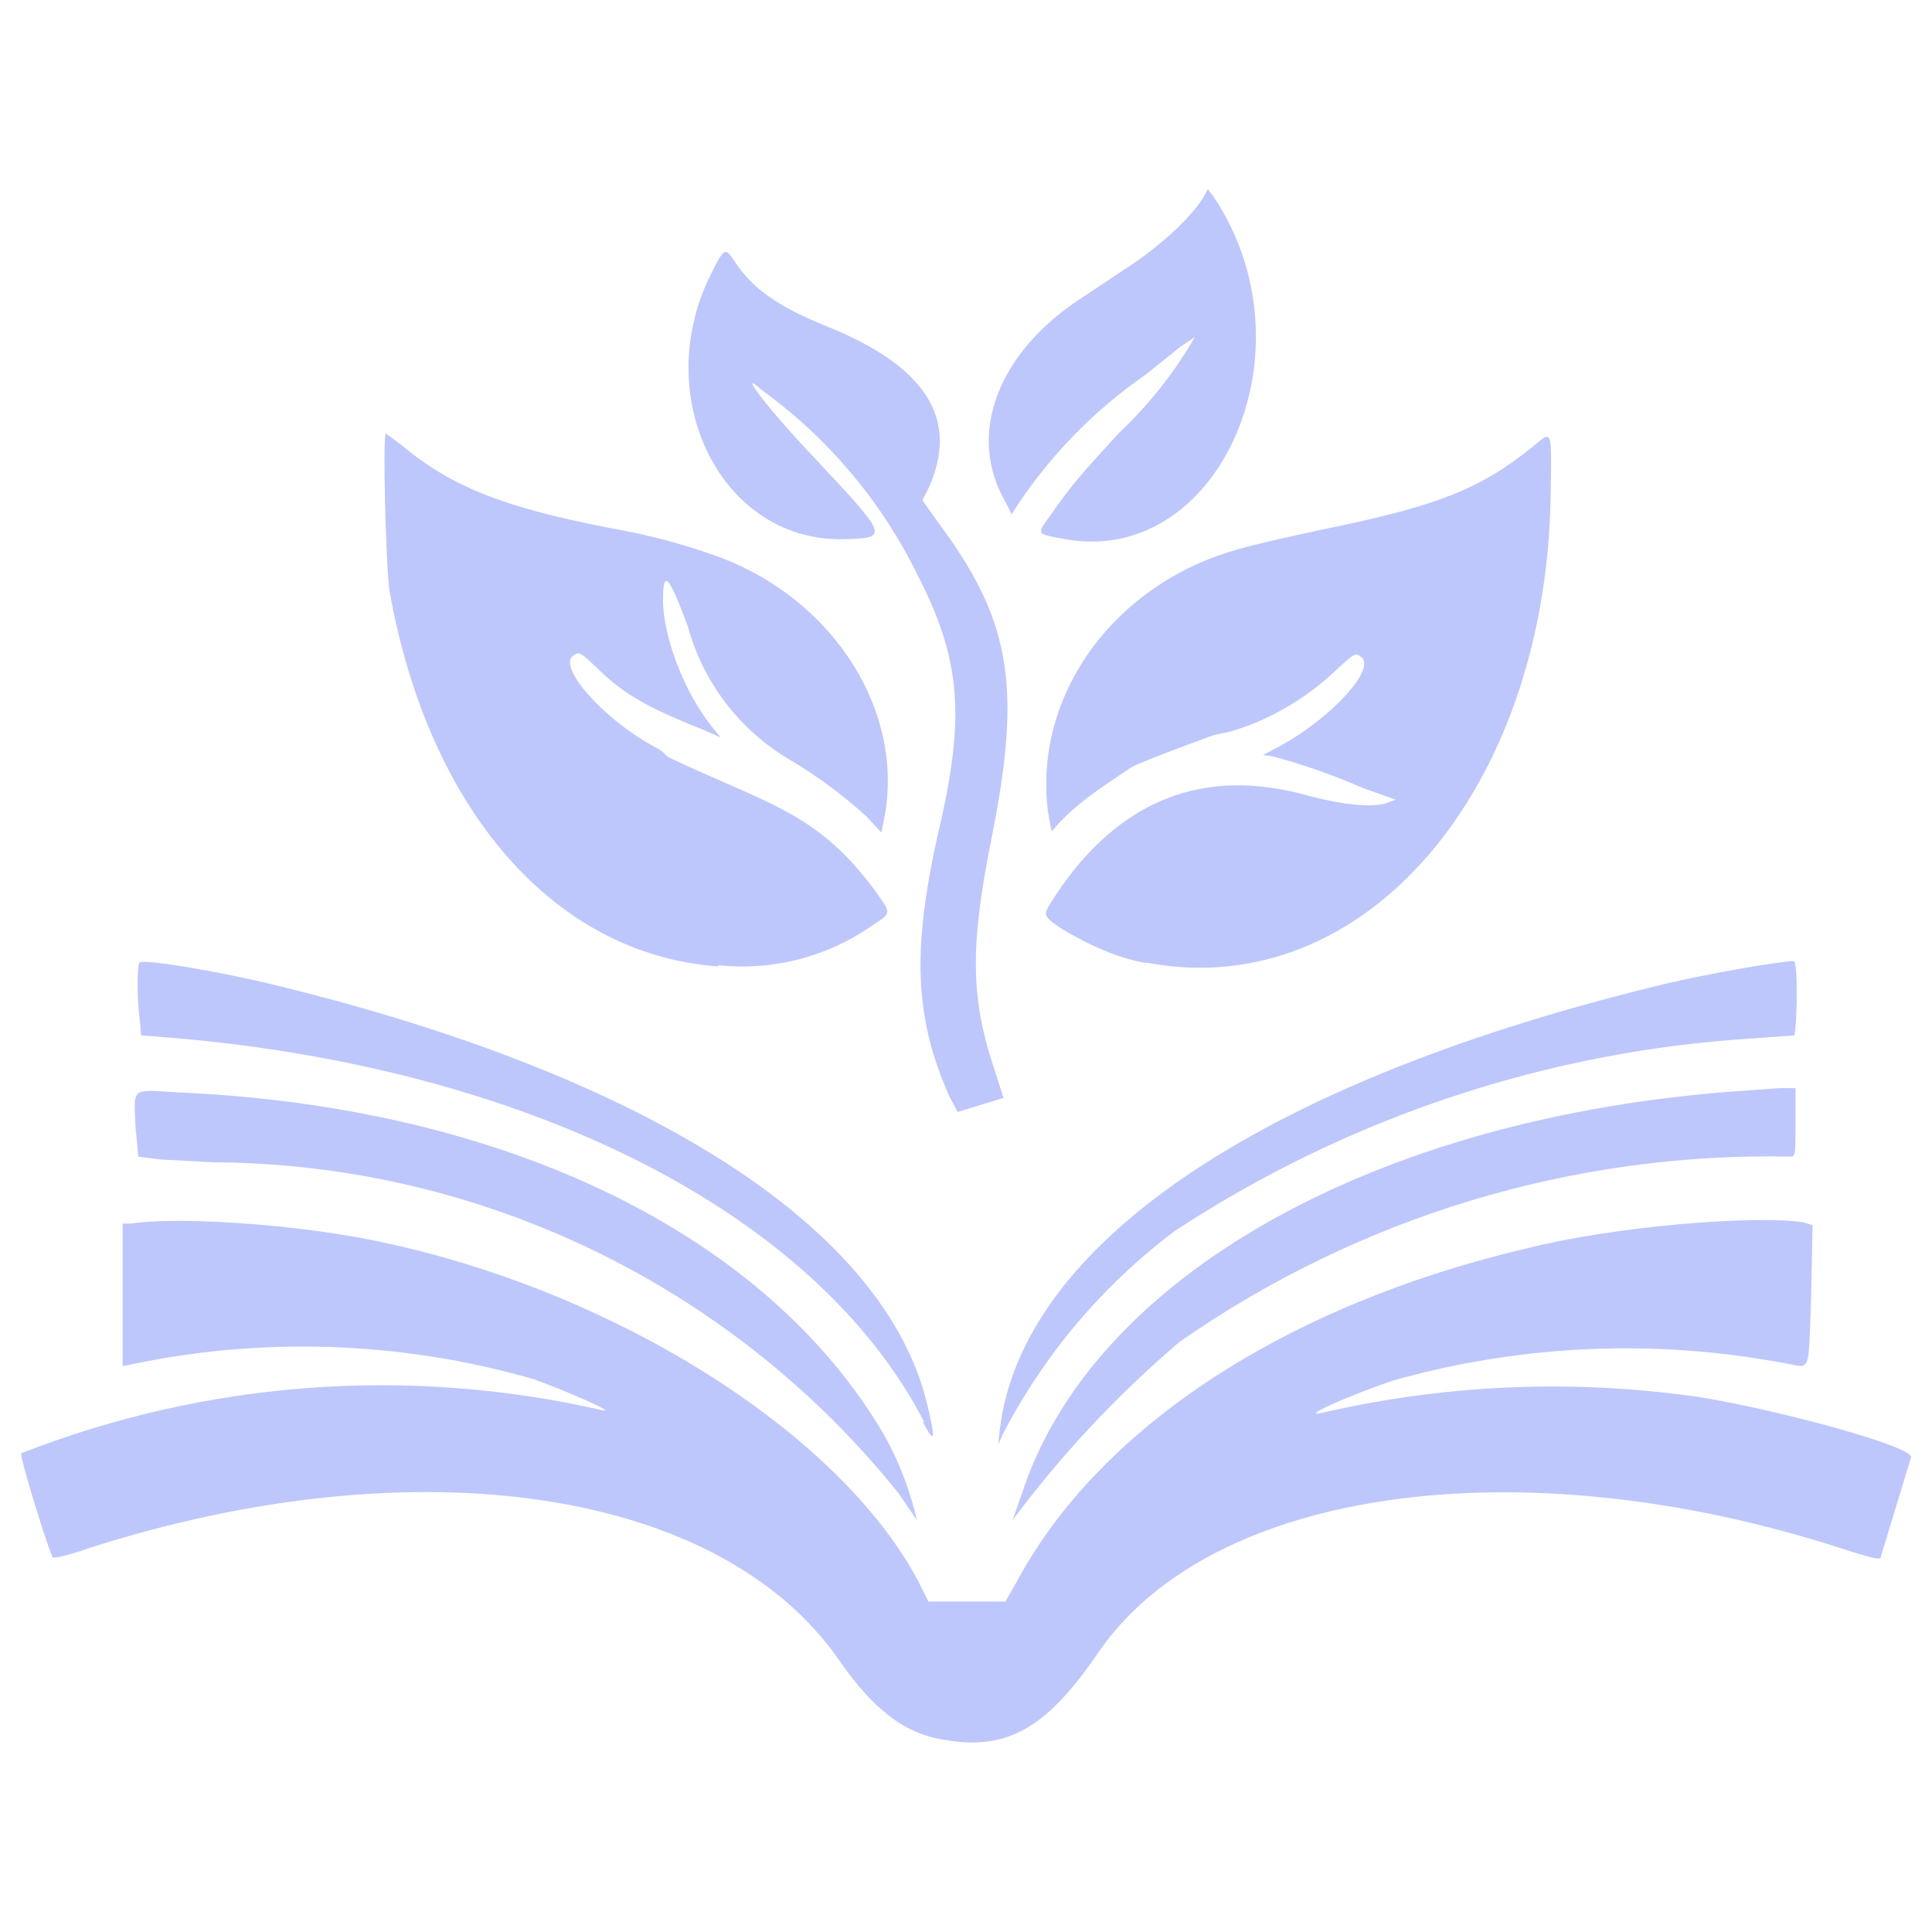
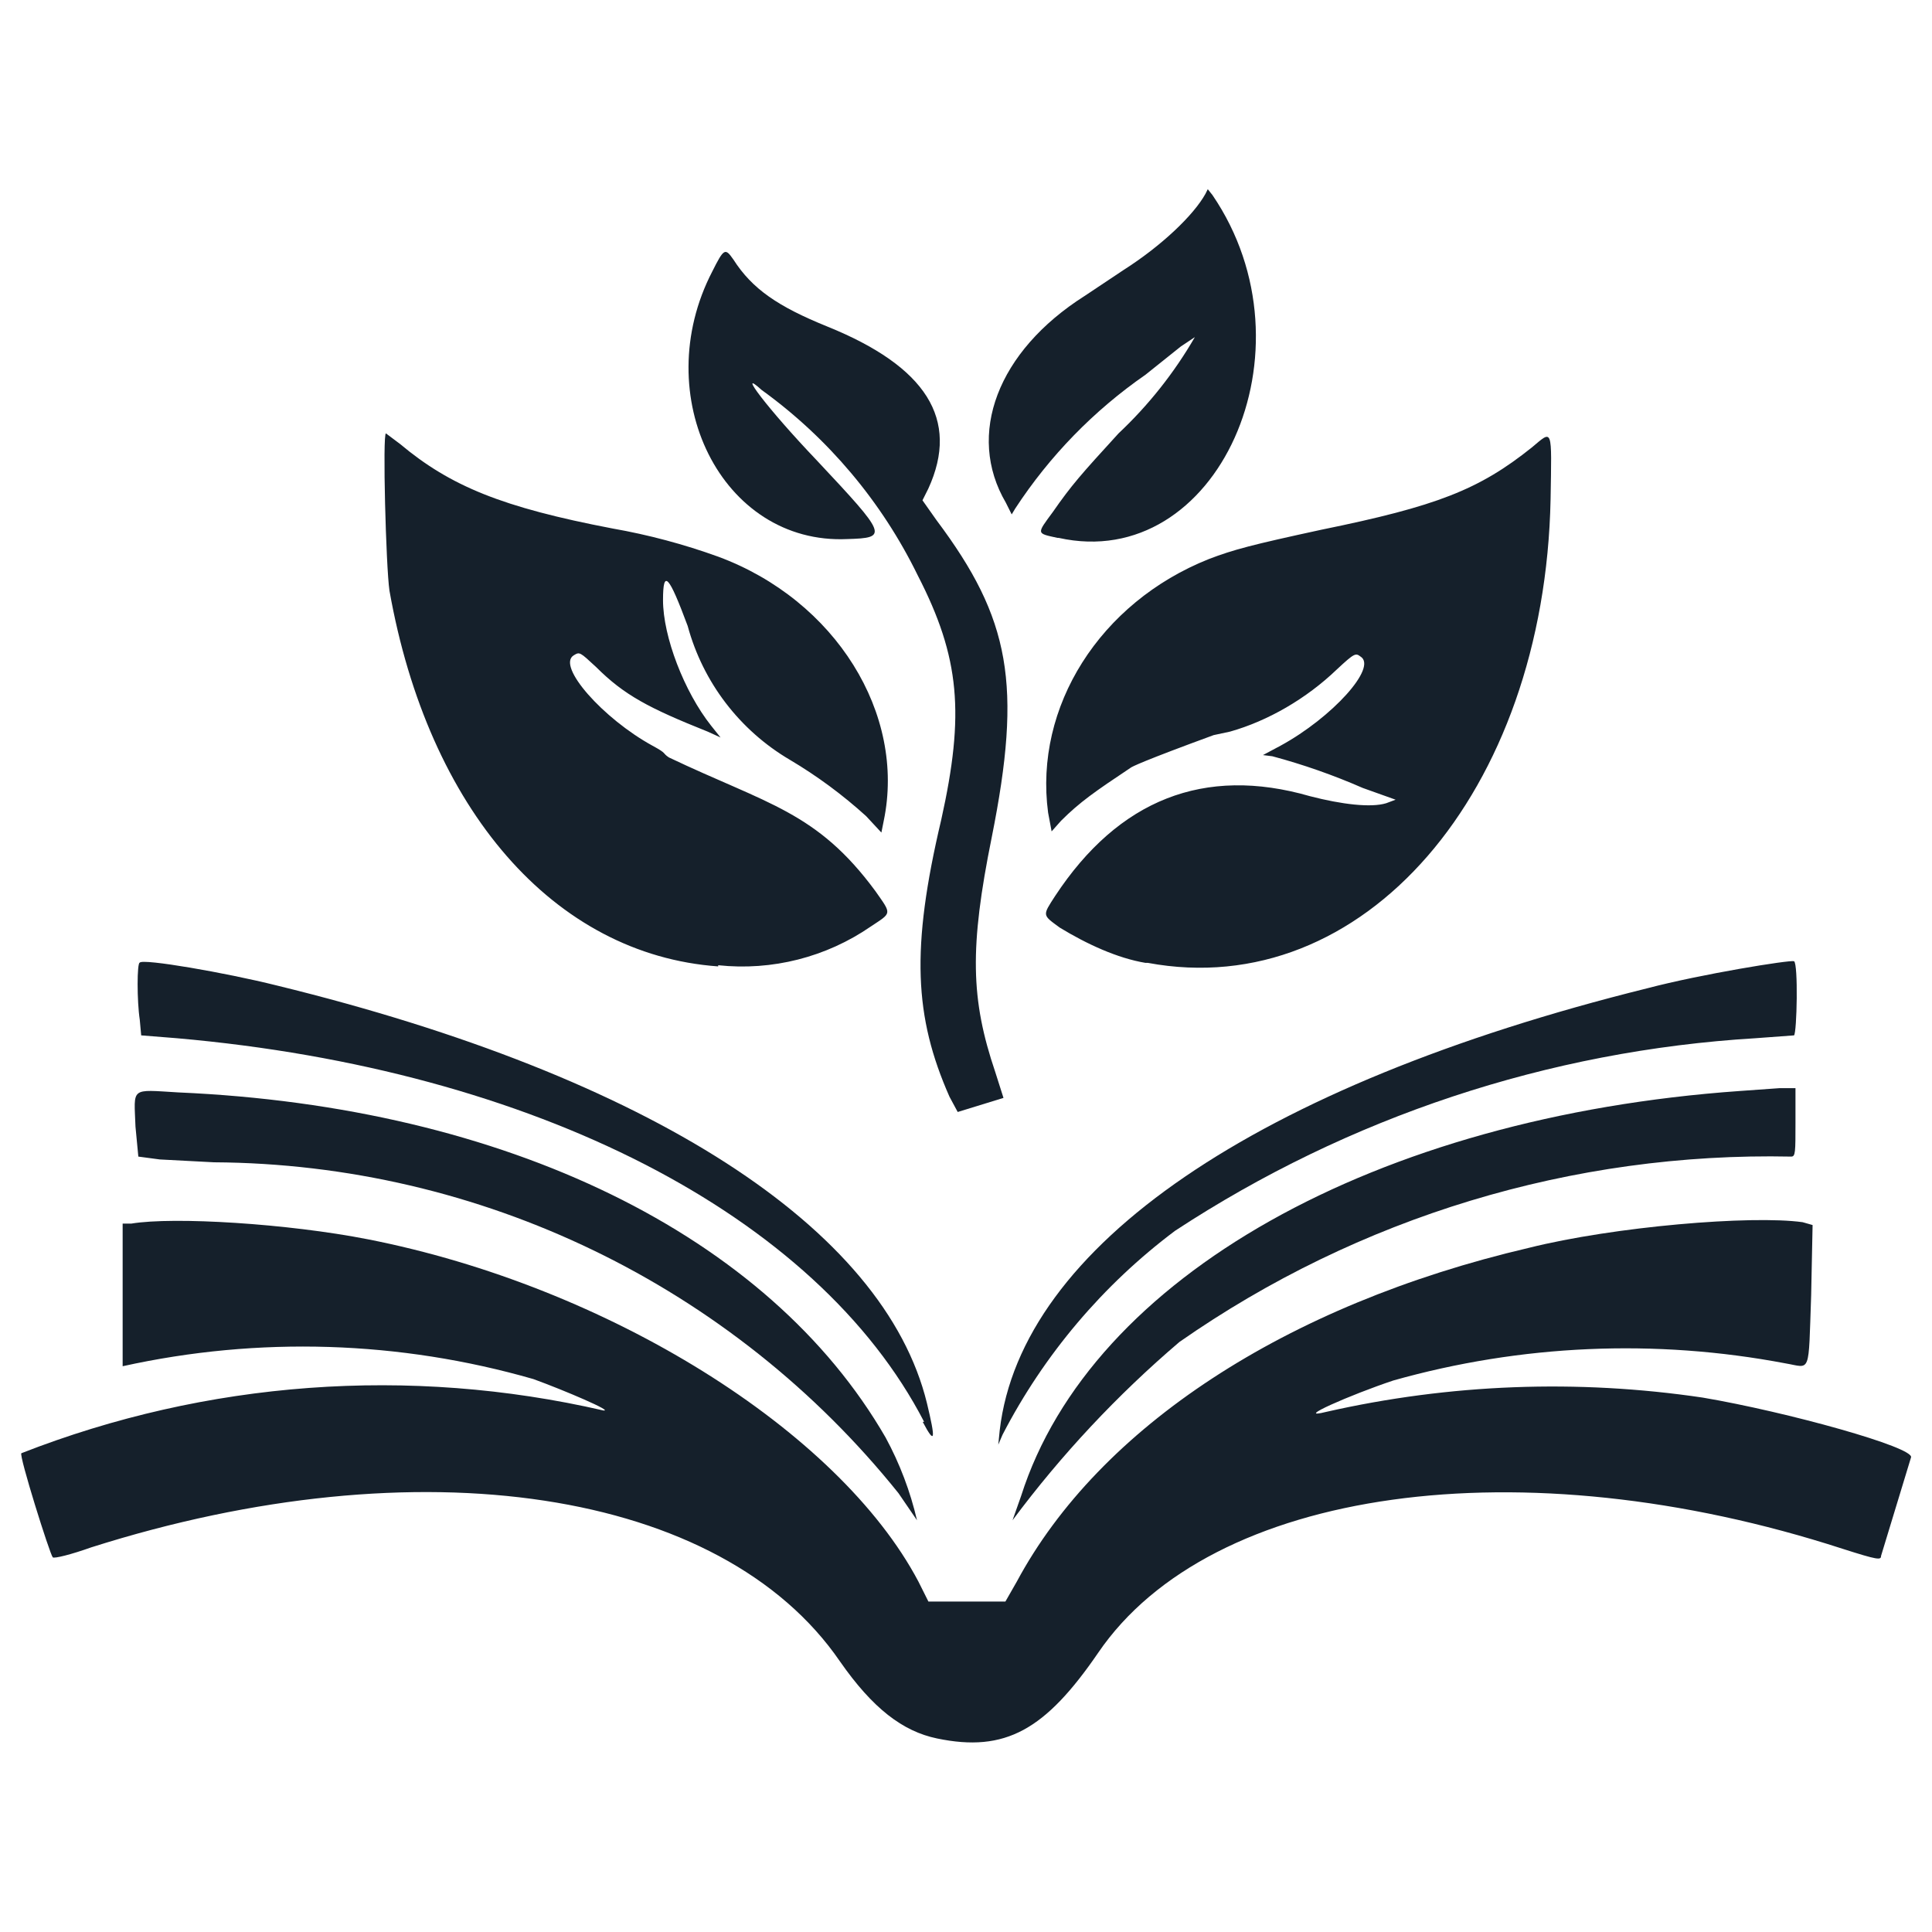
<svg xmlns="http://www.w3.org/2000/svg" xml:space="preserve" width="512" height="512" viewBox="0 0 135.5 135.5">
-   <g style="fill:#bdc7fb;fill-opacity:1">
-     <g style="fill:#bdc7fb;fill-opacity:1">
-       <path d="M75.5 39.5c-1.8-.4-1.8-.3-.4-2.2 1.6-2.3 2.4-3.2 5.6-6.7a36 36 0 0 0 6.5-8.2l-1.2.8-3 2.4A41.5 41.5 0 0 0 71.9 37l-.3.5-.5-1c-3.4-5.8-.7-12.9 6.7-17.6l3.3-2.2c3.3-2.1 6-4.7 7-6.5l.2-.4.4.5c9 13.2.4 32.2-13.1 29.2zM83 75.7c-2.4-.4-5-1.6-7.3-3-1.5-1.1-1.5-1-.4-2.7C80.7 61.8 88 58.9 97 61.5c2.7.7 5.2 1 6.5.6l.8-.3-2.8-1a54.2 54.2 0 0 0-7.7-2.7L93 58l1.5-.8c4.4-2.4 8.3-6.7 6.8-7.6-.4-.3-.5-.3-2 1.1-2.6 2.5-5.9 4.4-9.1 5.3l-1.4.3c-6 2.2-7 2.7-7.1 2.8-3 2-4.3 2.9-5.9 4.5l-.8.9-.3-1.6c-1.2-9 4.4-17.9 13.7-21.6 2.1-.8 3.6-1.2 9.6-2.5 9.8-2 13.4-3.4 17.9-7 1.8-1.5 1.7-1.8 1.6 4.4-.5 25-16 42.9-34.3 39.5zM46.6 76c-14-1-24.7-13.4-28-32-.3-2-.6-13.4-.3-13.4l1.2.9c4.3 3.6 8.7 5.4 18.1 7.2a54 54 0 0 1 9 2.4c10 3.7 16 13.4 14.1 22.5l-.2 1-1.3-1.4a40.1 40.1 0 0 0-6.5-4.8A19 19 0 0 1 44 47c-1.6-4.3-2.1-4.9-2.1-2.2 0 3.1 1.8 7.8 4.1 10.7l.8 1-1.1-.5c-5-2-7.1-3.1-9.5-5.5-1.4-1.3-1.4-1.3-1.9-1-1.5.9 2.5 5.4 6.7 7.7 1.3.7.8.6 1.4 1C50.8 62.2 55 62.8 60 69.6c1.4 2 1.4 1.8-.4 3a19.3 19.3 0 0 1-13 3.3z" style="font-variation-settings:normal;opacity:1;vector-effect:none;fill:bdc7fb;fill-opacity:1;stroke-width:2.402;stroke-linecap:butt;stroke-linejoin:miter;stroke-miterlimit:4;stroke-dasharray:none;stroke-dashoffset:0;stroke-opacity:1;-inkscape-stroke:none;stop-color:#000;stop-opacity:1" transform="matrix(.8234 0 0 .8234 12 5.2)" />
-       <path d="M66.3 87.1c-3-6.8-3.3-12.6-.7-23.6 2-9 1.6-13.8-2-20.8a42.5 42.5 0 0 0-13.3-15.8c-2.2-2 .5 1.6 4.7 6 6 6.4 6.1 6.6 2.6 6.7-10.7.5-17-12.2-11.5-22.8 1-2 1.1-2 1.8-1 1.6 2.5 3.8 4 8 5.7 8.4 3.4 11.3 7.9 8.6 13.8l-.5 1 1.2 1.7c6.3 8.4 7.3 14 4.7 27-1.9 9.4-1.8 13.8.3 20l.7 2.2-3.9 1.2-.7-1.3z" style="font-variation-settings:normal;opacity:1;vector-effect:none;fill:bdc7fb;fill-opacity:1;stroke-width:2.402;stroke-linecap:butt;stroke-linejoin:miter;stroke-miterlimit:4;stroke-dasharray:none;stroke-dashoffset:0;stroke-opacity:1;-inkscape-stroke:none;stop-color:#000;stop-opacity:1" transform="matrix(.8234 0 0 .8234 12 5.2)" />
+   <g style="fill:#15202b;fill-opacity:1">
+     <g style="fill:#15202b;fill-opacity:1">
+       <path d="M75.5 39.5c-1.8-.4-1.8-.3-.4-2.2 1.6-2.3 2.4-3.2 5.6-6.7a36 36 0 0 0 6.5-8.2l-1.2.8-3 2.4A41.5 41.5 0 0 0 71.9 37l-.3.5-.5-1c-3.4-5.8-.7-12.9 6.7-17.6l3.3-2.2c3.3-2.1 6-4.7 7-6.5l.2-.4.4.5c9 13.2.4 32.2-13.1 29.2zM83 75.7c-2.4-.4-5-1.6-7.3-3-1.5-1.1-1.5-1-.4-2.7C80.7 61.8 88 58.9 97 61.5c2.7.7 5.2 1 6.5.6l.8-.3-2.8-1a54.2 54.2 0 0 0-7.7-2.7L93 58l1.5-.8c4.4-2.4 8.3-6.7 6.8-7.6-.4-.3-.5-.3-2 1.1-2.6 2.5-5.9 4.4-9.1 5.3l-1.4.3c-6 2.2-7 2.7-7.1 2.8-3 2-4.3 2.9-5.9 4.5l-.8.9-.3-1.6c-1.2-9 4.4-17.9 13.7-21.6 2.1-.8 3.6-1.2 9.6-2.5 9.8-2 13.4-3.4 17.9-7 1.8-1.5 1.7-1.8 1.6 4.4-.5 25-16 42.9-34.3 39.5zM46.6 76c-14-1-24.7-13.4-28-32-.3-2-.6-13.4-.3-13.4l1.2.9c4.3 3.6 8.7 5.4 18.1 7.2a54 54 0 0 1 9 2.4c10 3.7 16 13.4 14.1 22.5l-.2 1-1.3-1.4a40.1 40.1 0 0 0-6.5-4.8A19 19 0 0 1 44 47c-1.6-4.3-2.1-4.9-2.1-2.2 0 3.1 1.8 7.8 4.1 10.7l.8 1-1.1-.5c-5-2-7.1-3.1-9.5-5.5-1.4-1.3-1.4-1.3-1.9-1-1.5.9 2.5 5.4 6.7 7.7 1.3.7.8.6 1.4 1C50.8 62.2 55 62.8 60 69.6c1.4 2 1.4 1.8-.4 3a19.3 19.3 0 0 1-13 3.3z" style="font-variation-settings:normal;opacity:1;vector-effect:none;fill:15202b;fill-opacity:1;stroke-width:2.402;stroke-linecap:butt;stroke-linejoin:miter;stroke-miterlimit:4;stroke-dasharray:none;stroke-dashoffset:0;stroke-opacity:1;-inkscape-stroke:none;stop-color:#000;stop-opacity:1" transform="matrix(.8234 0 0 .8234 12 5.2)" />
+       <path d="M66.3 87.1c-3-6.8-3.3-12.6-.7-23.6 2-9 1.6-13.8-2-20.8a42.5 42.5 0 0 0-13.3-15.8c-2.2-2 .5 1.6 4.7 6 6 6.4 6.1 6.6 2.6 6.7-10.7.5-17-12.2-11.5-22.8 1-2 1.1-2 1.8-1 1.6 2.5 3.8 4 8 5.7 8.4 3.4 11.3 7.9 8.6 13.8l-.5 1 1.2 1.7c6.3 8.4 7.3 14 4.7 27-1.9 9.4-1.8 13.8.3 20l.7 2.2-3.9 1.2-.7-1.3z" style="font-variation-settings:normal;opacity:1;vector-effect:none;fill:15202b;fill-opacity:1;stroke-width:2.402;stroke-linecap:butt;stroke-linejoin:miter;stroke-miterlimit:4;stroke-dasharray:none;stroke-dashoffset:0;stroke-opacity:1;-inkscape-stroke:none;stop-color:#000;stop-opacity:1" transform="matrix(.8234 0 0 .8234 12 5.2)" />
    </g>
-     <g style="fill:#bdc7fb;fill-opacity:1">
-       <path d="m71 110.1.6-1.7C76.5 93 96.5 81.8 122 80l2.8-.2h1.1v2.4c0 2.1 0 2.4-.3 2.4a72.3 72.3 0 0 0-42.9 13A76.3 76.3 0 0 0 71 110.1zM64.3 110.1l-1.3-1.9A62 62 0 0 0 15 85l-3.8-.2-1.5-.2-.2-2.1c-.1-2.8-.4-2.6 3-2.4 23 1 41.4 10 49.6 24.2a23.1 23.1 0 0 1 2.2 5.8z" style="font-variation-settings:normal;opacity:1;vector-effect:none;fill:bdc7fb;fill-opacity:1;stroke-width:2.402;stroke-linecap:butt;stroke-linejoin:miter;stroke-miterlimit:4;stroke-dasharray:none;stroke-dashoffset:0;stroke-opacity:1;-inkscape-stroke:none;stop-color:#000;stop-opacity:1" transform="matrix(1.0002 0 0 1.0002 0 -3.5)" />
-       <path d="M65.7 125.4c-2.4-.5-4.5-2.1-6.8-5.4-8.3-12.1-29.5-15.3-52.5-8-1.4.5-2.6.8-2.7.7-.2-.2-2.4-7.2-2.2-7.3a69.3 69.3 0 0 1 40.8-3c.8.1-2.7-1.4-4.9-2.2a58.5 58.5 0 0 0-28.8-.9v-10h.6c3-.5 11 0 16.6 1.1 16.8 3.3 33 13.4 38.6 24l.7 1.4h5.4l.8-1.4C77.1 103.6 90.1 95 107.2 91c6-1.5 15.6-2.3 19.2-1.8l.7.2-.1 4.9c-.2 5.7 0 5.1-1.8 4.8a60 60 0 0 0-27.5 1.2c-3 1-7.1 2.8-4.7 2.2a71.7 71.7 0 0 1 26.4-1c5.9 1 14.9 3.5 14.6 4.2l-2.1 6.9c0 .3-.2.3-2.7-.5-22.5-7.3-44.3-4.3-52.2 7.3-3.7 5.4-6.5 7-11.3 6z" style="font-variation-settings:normal;opacity:1;vector-effect:none;fill:#bdc7fb;fill-opacity:1;stroke-width:2.402;stroke-linecap:butt;stroke-linejoin:miter;stroke-miterlimit:4;stroke-dasharray:none;stroke-dashoffset:0;stroke-opacity:1;-inkscape-stroke:none;stop-color:#000;stop-opacity:1" transform="matrix(1.0002 0 0 1.0002 0 -3.5)" />
-       <path d="M64.8 103.2c-7.5-14.5-27.3-24.7-52.4-26.9l-2.5-.2-.1-1.1c-.2-1.3-.2-4 0-4 .2-.3 6 .7 9.6 1.6C45.6 79 62 89.6 65 101.9c.6 2.5.6 3-.3 1.3zM70.1 103.8c1.5-12.9 18-24.2 45.4-31 3.8-1 10-2 10.3-1.9.3.2.2 5 0 5.2l-2.7.2a83.3 83.3 0 0 0-40.7 13.5 42 42 0 0 0-12.1 14.3l-.3.7z" style="font-variation-settings:normal;opacity:1;vector-effect:none;fill:bdc7fb;fill-opacity:1;stroke-width:2.402;stroke-linecap:butt;stroke-linejoin:miter;stroke-miterlimit:4;stroke-dasharray:none;stroke-dashoffset:0;stroke-opacity:1;-inkscape-stroke:none;stop-color:#000;stop-opacity:1" transform="matrix(1.0002 0 0 1.0002 0 -3.5)" />
+     <g style="fill:#15202b;fill-opacity:1">
+       <path d="m71 110.1.6-1.7C76.5 93 96.5 81.8 122 80l2.8-.2h1.1v2.4c0 2.1 0 2.4-.3 2.4a72.3 72.3 0 0 0-42.9 13A76.3 76.3 0 0 0 71 110.1zM64.3 110.1l-1.3-1.9A62 62 0 0 0 15 85l-3.8-.2-1.5-.2-.2-2.1c-.1-2.8-.4-2.6 3-2.4 23 1 41.4 10 49.6 24.2a23.1 23.1 0 0 1 2.2 5.8z" style="font-variation-settings:normal;opacity:1;vector-effect:none;fill:15202b;fill-opacity:1;stroke-width:2.402;stroke-linecap:butt;stroke-linejoin:miter;stroke-miterlimit:4;stroke-dasharray:none;stroke-dashoffset:0;stroke-opacity:1;-inkscape-stroke:none;stop-color:#000;stop-opacity:1" transform="matrix(1.0002 0 0 1.0002 0 -3.5)" />
+       <path d="M65.7 125.4c-2.4-.5-4.5-2.1-6.8-5.4-8.3-12.1-29.5-15.3-52.5-8-1.4.5-2.6.8-2.7.7-.2-.2-2.4-7.2-2.2-7.3a69.3 69.3 0 0 1 40.8-3c.8.1-2.7-1.4-4.9-2.2a58.5 58.5 0 0 0-28.8-.9v-10h.6c3-.5 11 0 16.6 1.1 16.8 3.3 33 13.4 38.6 24l.7 1.4h5.4l.8-1.4C77.1 103.6 90.1 95 107.2 91c6-1.5 15.6-2.3 19.2-1.8l.7.2-.1 4.9c-.2 5.7 0 5.1-1.8 4.8a60 60 0 0 0-27.5 1.2c-3 1-7.1 2.8-4.7 2.2a71.7 71.7 0 0 1 26.4-1c5.9 1 14.9 3.5 14.6 4.2l-2.1 6.9c0 .3-.2.3-2.7-.5-22.5-7.3-44.3-4.3-52.2 7.3-3.7 5.4-6.5 7-11.3 6z" style="font-variation-settings:normal;opacity:1;vector-effect:none;fill:#15202b;fill-opacity:1;stroke-width:2.402;stroke-linecap:butt;stroke-linejoin:miter;stroke-miterlimit:4;stroke-dasharray:none;stroke-dashoffset:0;stroke-opacity:1;-inkscape-stroke:none;stop-color:#000;stop-opacity:1" transform="matrix(1.0002 0 0 1.0002 0 -3.5)" />
+       <path d="M64.8 103.2c-7.5-14.5-27.3-24.7-52.4-26.9l-2.5-.2-.1-1.1c-.2-1.3-.2-4 0-4 .2-.3 6 .7 9.6 1.6C45.6 79 62 89.6 65 101.9c.6 2.5.6 3-.3 1.3zM70.1 103.8c1.5-12.9 18-24.2 45.4-31 3.8-1 10-2 10.3-1.9.3.2.2 5 0 5.2l-2.7.2a83.3 83.3 0 0 0-40.7 13.5 42 42 0 0 0-12.1 14.3l-.3.7z" style="font-variation-settings:normal;opacity:1;vector-effect:none;fill:15202b;fill-opacity:1;stroke-width:2.402;stroke-linecap:butt;stroke-linejoin:miter;stroke-miterlimit:4;stroke-dasharray:none;stroke-dashoffset:0;stroke-opacity:1;-inkscape-stroke:none;stop-color:#000;stop-opacity:1" transform="matrix(1.0002 0 0 1.0002 0 -3.5)" />
    </g>
  </g>
</svg>
